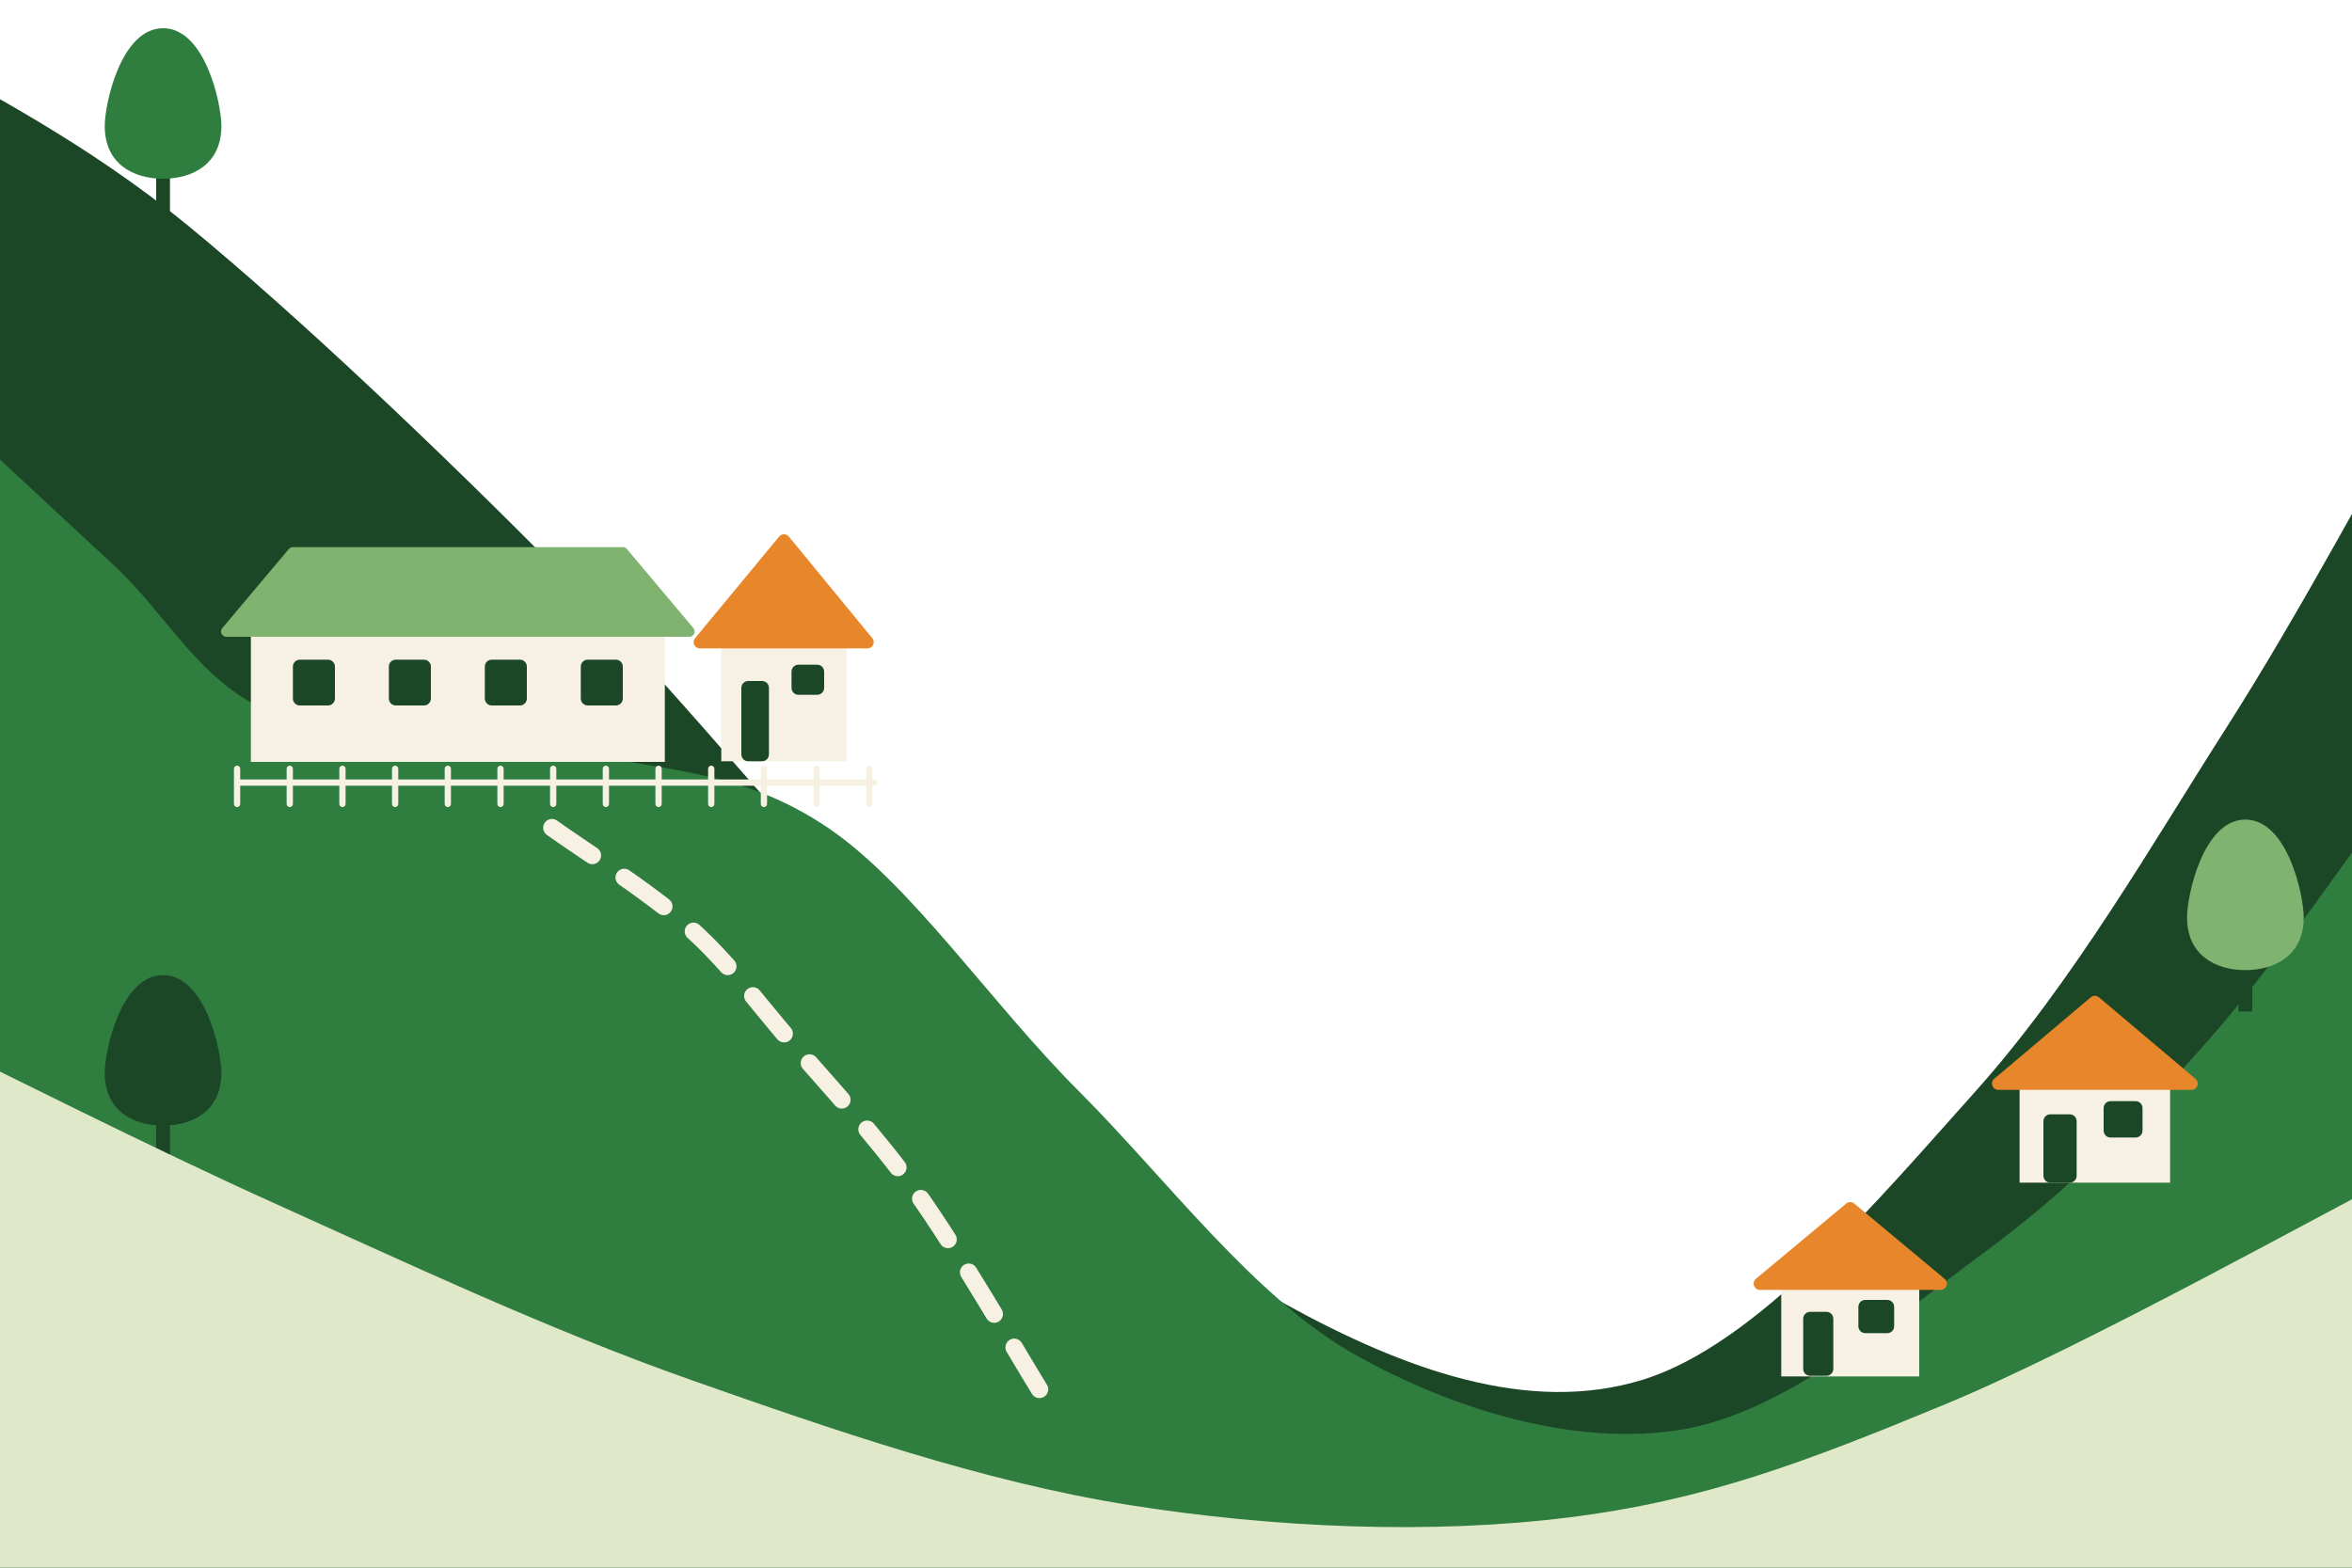
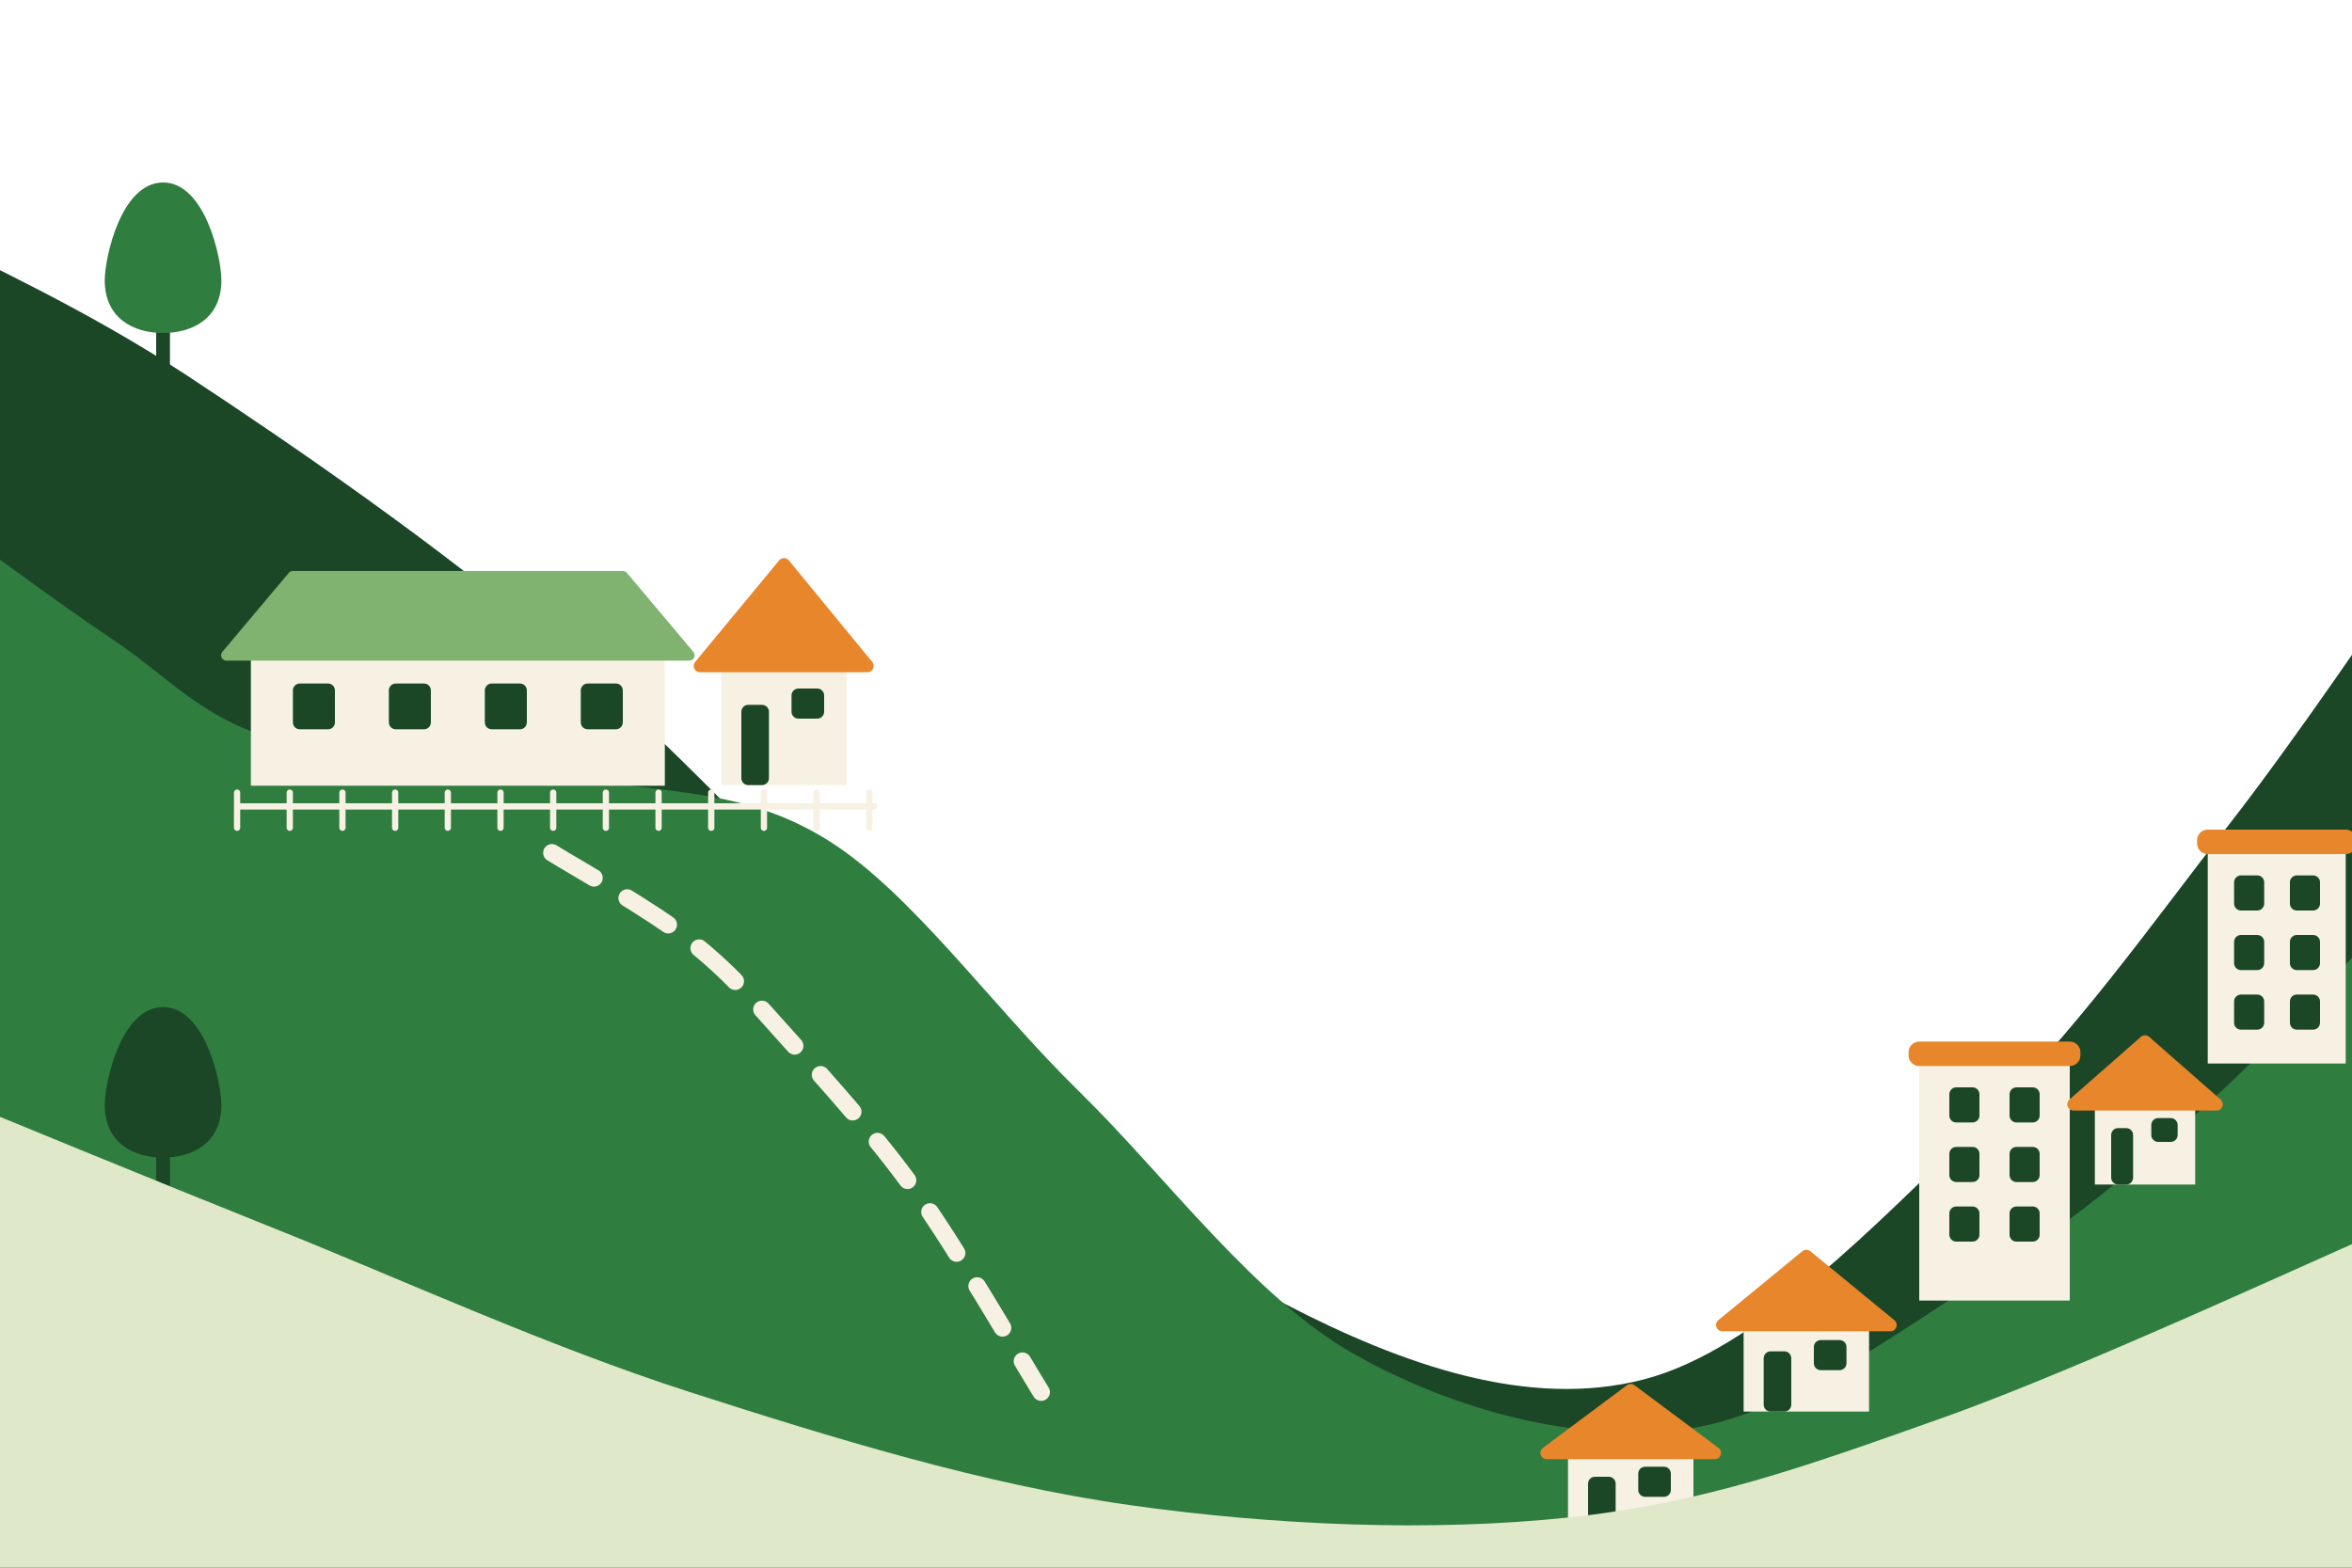
<svg xmlns="http://www.w3.org/2000/svg" viewBox="0 0 375 250">
-   <path d="M-10 10C-3.3 14.3 13.3 22.3 30 36C46.7 49.7 70 71.7 90 92C110 112.3 130.8 138.7 150 158C169.2 177.3 186.3 197.7 205 208C223.7 218.3 243.7 225.7 262 220C280.3 214.3 299.5 191.3 315 174C330.5 156.7 343.3 134.3 355 116C366.7 97.7 380 72.7 385 64V250H-10Z" fill="#1c4727" />
-   <path d="M-10 64C-5.3 68.3 9 81.7 18 90C27 98.3 31.7 109 44 114C56.3 119 77.3 117 92 120C106.7 123 118.7 123 132 132C145.3 141 158 160 172 174C186 188 200 207 216 216C232 225 251.3 230.7 268 228C284.7 225.3 302 210.3 316 200C330 189.7 340.5 179 352 166C363.5 153 379.5 129.3 385 122V250H-10Z" fill="#2f7d3f" />
-   <path d="M88 132C91.7 134.7 103.7 142.3 110 148C116.3 153.7 120 159 126 166C132 173 139.3 180.7 146 190C152.7 199.3 162.7 216.7 166 222" fill="none" stroke="#f7f1e3" stroke-width="2.8" stroke-linecap="round" stroke-dasharray="7.8 6.2" />
-   <rect x="24.9" y="22.5" width="2.2" height="12.6" fill="#1c4727" />
-   <path d="M26 4.5C32.7 4.5 35.3 16.5 35.3 20.1C35.3 26.1 30.8 28.5 26 28.5C21.2 28.5 16.7 26.1 16.7 20.1C16.7 16.5 19.3 4.5 26 4.5Z" fill="#2f7d3f" />
-   <rect x="40" y="100.7" width="66" height="20.8" fill="#f7f1e3" />
-   <path d="M36.1 100.7L46.7 88.1H99.3L109.9 100.7Z" fill="#7fb36f" stroke="#7fb36f" stroke-width="1.7" stroke-linejoin="round" />
-   <rect x="46.7" y="105.2" width="6.7" height="7.3" rx="1.1" fill="#1c4727" />
-   <rect x="62" y="105.2" width="6.7" height="7.3" rx="1.1" fill="#1c4727" />
-   <rect x="77.3" y="105.2" width="6.7" height="7.3" rx="1.1" fill="#1c4727" />
-   <rect x="92.6" y="105.2" width="6.7" height="7.3" rx="1.1" fill="#1c4727" />
-   <rect x="115" y="102.4" width="20" height="19" fill="#f7f1e3" />
-   <path d="M111.6 102.4L125 86.2L138.3 102.4Z" fill="#e8862b" stroke="#e8862b" stroke-width="2" stroke-linejoin="round" />
-   <rect x="126.2" y="106" width="5.2" height="4.8" rx="1.1" fill="#1c4727" />
-   <rect x="118.2" y="108.6" width="4.4" height="12.8" rx="1.1" fill="#1c4727" />
-   <path d="M37.8 122.6v5.6M46.2 122.6v5.6M54.6 122.6v5.6M63 122.6v5.6M71.4 122.6v5.6M79.8 122.6v5.6M88.2 122.6v5.6M96.6 122.6v5.6M105 122.6v5.6M113.4 122.6v5.6M121.8 122.6v5.6M130.2 122.6v5.6M138.6 122.6v5.6M37.8 124.8H139.4" fill="none" stroke="#f7f1e3" stroke-width="1" stroke-linecap="round" />
-   <rect x="322" y="172.8" width="24" height="15.8" fill="#f7f1e3" />
-   <path d="M318.6 172.8L334 159.8L349.4 172.8Z" fill="#e8862b" stroke="#e8862b" stroke-width="2" stroke-linejoin="round" />
-   <rect x="335.4" y="175.6" width="6.2" height="5.8" rx="1.1" fill="#1c4727" />
-   <rect x="325.8" y="177.7" width="5.3" height="10.9" rx="1.1" fill="#1c4727" />
-   <rect x="284" y="204.7" width="22" height="14.8" fill="#f7f1e3" />
-   <path d="M280.6 204.7L295 192.7L309.4 204.7Z" fill="#e8862b" stroke="#e8862b" stroke-width="2" stroke-linejoin="round" />
-   <rect x="296.3" y="207.3" width="5.7" height="5.3" rx="1.1" fill="#1c4727" />
-   <rect x="287.5" y="209.2" width="4.8" height="10.2" rx="1.1" fill="#1c4727" />
-   <rect x="356.9" y="148.7" width="2.2" height="12.6" fill="#1c4727" />
-   <path d="M358 130.7C364.7 130.7 367.3 142.7 367.3 146.3C367.3 152.3 362.8 154.7 358 154.7C353.2 154.7 348.7 152.3 348.7 146.3C348.7 142.7 351.3 130.7 358 130.7Z" fill="#7fb36f" />
-   <rect x="24.9" y="173.5" width="2.2" height="12.6" fill="#1c4727" />
-   <path d="M26 155.5C32.7 155.5 35.3 167.5 35.3 171.1C35.3 177.1 30.8 179.5 26 179.5C21.2 179.5 16.7 177.1 16.7 171.1C16.7 167.5 19.3 155.5 26 155.5Z" fill="#1c4727" />
-   <path d="M-10 166C-1 170.3 24 183 44 192C64 201 87.3 212 110 220C132.7 228 156.7 236.3 180 240C203.3 243.7 228.3 244.7 250 242C271.7 239.3 287.5 233.3 310 224C332.5 214.7 372.5 192.3 385 186V250H-10Z" fill="#dfe8c9" />
+   <path d="M-10 38C-3.3 41.7 13.3 49 30 60C46.7 71 70 87 90 104C110 121 130.8 144.7 150 162C169.2 179.3 186.3 198.3 205 208C223.7 217.7 243.7 224.7 262 220C280.3 215.3 299.5 194.7 315 180C330.5 165.3 343.3 147 355 132C366.7 117 380 97 385 90V250H-10Z" fill="#1c4727" />
+   <path d="M-10 82C-5.3 85.3 9 96 18 102C27 108 31.7 114.3 44 118C56.3 121.7 77.3 121.3 92 124C106.7 126.7 118.7 125.7 132 134C145.3 142.3 158 160.3 172 174C186 187.7 200 207 216 216C232 225 251.3 230 268 228C284.7 226 302 212.7 316 204C330 195.3 340.5 186.3 352 176C363.5 165.7 379.5 147.7 385 142V250H-10Z" fill="#2f7d3f" />
+   <path d="M88 136C91.7 138.3 103.7 145 110 150C116.3 155 120 159.3 126 166C132 172.7 139.3 180.7 146 190C152.7 199.3 162.7 216.7 166 222" fill="none" stroke="#f7f1e3" stroke-width="2.8" stroke-linecap="round" stroke-dasharray="7.8 6.2" />
+   <rect x="24.9" y="47.1" width="2.2" height="12.6" fill="#1c4727" />
+   <path d="M26 29.1C32.7 29.1 35.3 41.1 35.3 44.7C35.3 50.7 30.8 53.1 26 53.1C21.2 53.1 16.7 50.7 16.7 44.7C16.7 41.1 19.3 29.1 26 29.1Z" fill="#2f7d3f" />
+   <rect x="40" y="104.5" width="66" height="20.8" fill="#f7f1e3" />
+   <path d="M36.1 104.5L46.7 91.9H99.3L109.9 104.5Z" fill="#7fb36f" stroke="#7fb36f" stroke-width="1.7" stroke-linejoin="round" />
+   <rect x="46.7" y="109" width="6.7" height="7.3" rx="1.1" fill="#1c4727" />
+   <rect x="62" y="109" width="6.7" height="7.3" rx="1.1" fill="#1c4727" />
+   <rect x="77.3" y="109" width="6.7" height="7.3" rx="1.1" fill="#1c4727" />
+   <rect x="92.6" y="109" width="6.7" height="7.3" rx="1.1" fill="#1c4727" />
+   <rect x="115" y="106.2" width="20" height="19" fill="#f7f1e3" />
+   <path d="M111.6 106.2L125 90L138.3 106.2Z" fill="#e8862b" stroke="#e8862b" stroke-width="2" stroke-linejoin="round" />
+   <rect x="126.2" y="109.8" width="5.2" height="4.8" rx="1.1" fill="#1c4727" />
+   <rect x="118.2" y="112.4" width="4.4" height="12.8" rx="1.1" fill="#1c4727" />
+   <path d="M37.8 126.4v5.6M46.2 126.4v5.6M54.6 126.4v5.6M63 126.4v5.6M71.4 126.4v5.6M79.8 126.4v5.6M88.2 126.4v5.6M96.6 126.4v5.6M105 126.4v5.6M113.4 126.4v5.6M121.8 126.4v5.6M130.2 126.4v5.6M138.6 126.4v5.6M37.8 128.6H139.4" fill="none" stroke="#f7f1e3" stroke-width="1" stroke-linecap="round" />
+   <rect x="306" y="168.3" width="24" height="39.1" fill="#f7f1e3" />
+   <rect x="304.3" y="166.1" width="27.4" height="3.9" rx="1.7" fill="#e8862b" />
+   <rect x="310.8" y="173.4" width="4.8" height="5.6" rx="1.1" fill="#1c4727" />
+   <rect x="320.4" y="173.4" width="4.8" height="5.6" rx="1.1" fill="#1c4727" />
+   <rect x="310.8" y="182.9" width="4.8" height="5.6" rx="1.1" fill="#1c4727" />
+   <rect x="320.4" y="182.9" width="4.8" height="5.6" rx="1.1" fill="#1c4727" />
+   <rect x="310.8" y="192.4" width="4.8" height="5.6" rx="1.1" fill="#1c4727" />
+   <rect x="320.4" y="192.4" width="4.8" height="5.6" rx="1.1" fill="#1c4727" />
+   <rect x="352" y="134.5" width="22" height="35.1" fill="#f7f1e3" />
+   <rect x="350.3" y="132.3" width="25.4" height="3.9" rx="1.7" fill="#e8862b" />
+   <rect x="356.2" y="139.6" width="4.8" height="5.6" rx="1.1" fill="#1c4727" />
+   <rect x="365.1" y="139.6" width="4.8" height="5.6" rx="1.1" fill="#1c4727" />
+   <rect x="356.2" y="149.1" width="4.8" height="5.6" rx="1.1" fill="#1c4727" />
+   <rect x="365.1" y="149.1" width="4.8" height="5.6" rx="1.1" fill="#1c4727" />
+   <rect x="356.2" y="158.6" width="4.8" height="5.6" rx="1.1" fill="#1c4727" />
+   <rect x="365.1" y="158.6" width="4.8" height="5.6" rx="1.1" fill="#1c4727" />
+   <rect x="278" y="211.3" width="20" height="13.8" fill="#f7f1e3" />
+   <path d="M274.6 211.3L288 200.3L301.4 211.3Z" fill="#e8862b" stroke="#e8862b" stroke-width="2" stroke-linejoin="round" />
+   <rect x="289.2" y="213.7" width="5.2" height="4.8" rx="1.1" fill="#1c4727" />
+   <rect x="281.2" y="215.5" width="4.4" height="9.6" rx="1.1" fill="#1c4727" />
+   <rect x="334" y="176.1" width="16" height="12.8" fill="#f7f1e3" />
+   <path d="M330.6 176.1L342 166.1L353.4 176.1Z" fill="#e8862b" stroke="#e8862b" stroke-width="2" stroke-linejoin="round" />
+   <rect x="343" y="178.3" width="4.2" height="3.8" rx="1.1" fill="#1c4727" />
+   <rect x="336.6" y="179.9" width="3.5" height="9" rx="1.1" fill="#1c4727" />
+   <rect x="250" y="231.7" width="20" height="12.8" fill="#f7f1e3" />
+   <path d="M246.6 231.7L260 221.7L273.4 231.7Z" fill="#e8862b" stroke="#e8862b" stroke-width="2" stroke-linejoin="round" />
+   <rect x="261.2" y="233.9" width="5.2" height="4.8" rx="1.1" fill="#1c4727" />
+   <rect x="253.2" y="235.5" width="4.4" height="9" rx="1.1" fill="#1c4727" />
+   <rect x="24.9" y="178.6" width="2.2" height="12.6" fill="#1c4727" />
+   <path d="M26 160.6C32.7 160.6 35.3 172.6 35.3 176.2C35.3 182.2 30.8 184.6 26 184.6C21.2 184.6 16.7 182.2 16.7 176.2C16.7 172.6 19.3 160.6 26 160.6Z" fill="#1c4727" />
+   <path d="M-10 174C-1 177.7 24 188 44 196C64 204 87.3 214.7 110 222C132.7 229.3 156.7 236.7 180 240C203.3 243.3 228.3 244.3 250 242C271.7 239.7 287.5 234 310 226C332.5 218 372.5 199.3 385 194V250H-10Z" fill="#dfe8c9" />
</svg>
